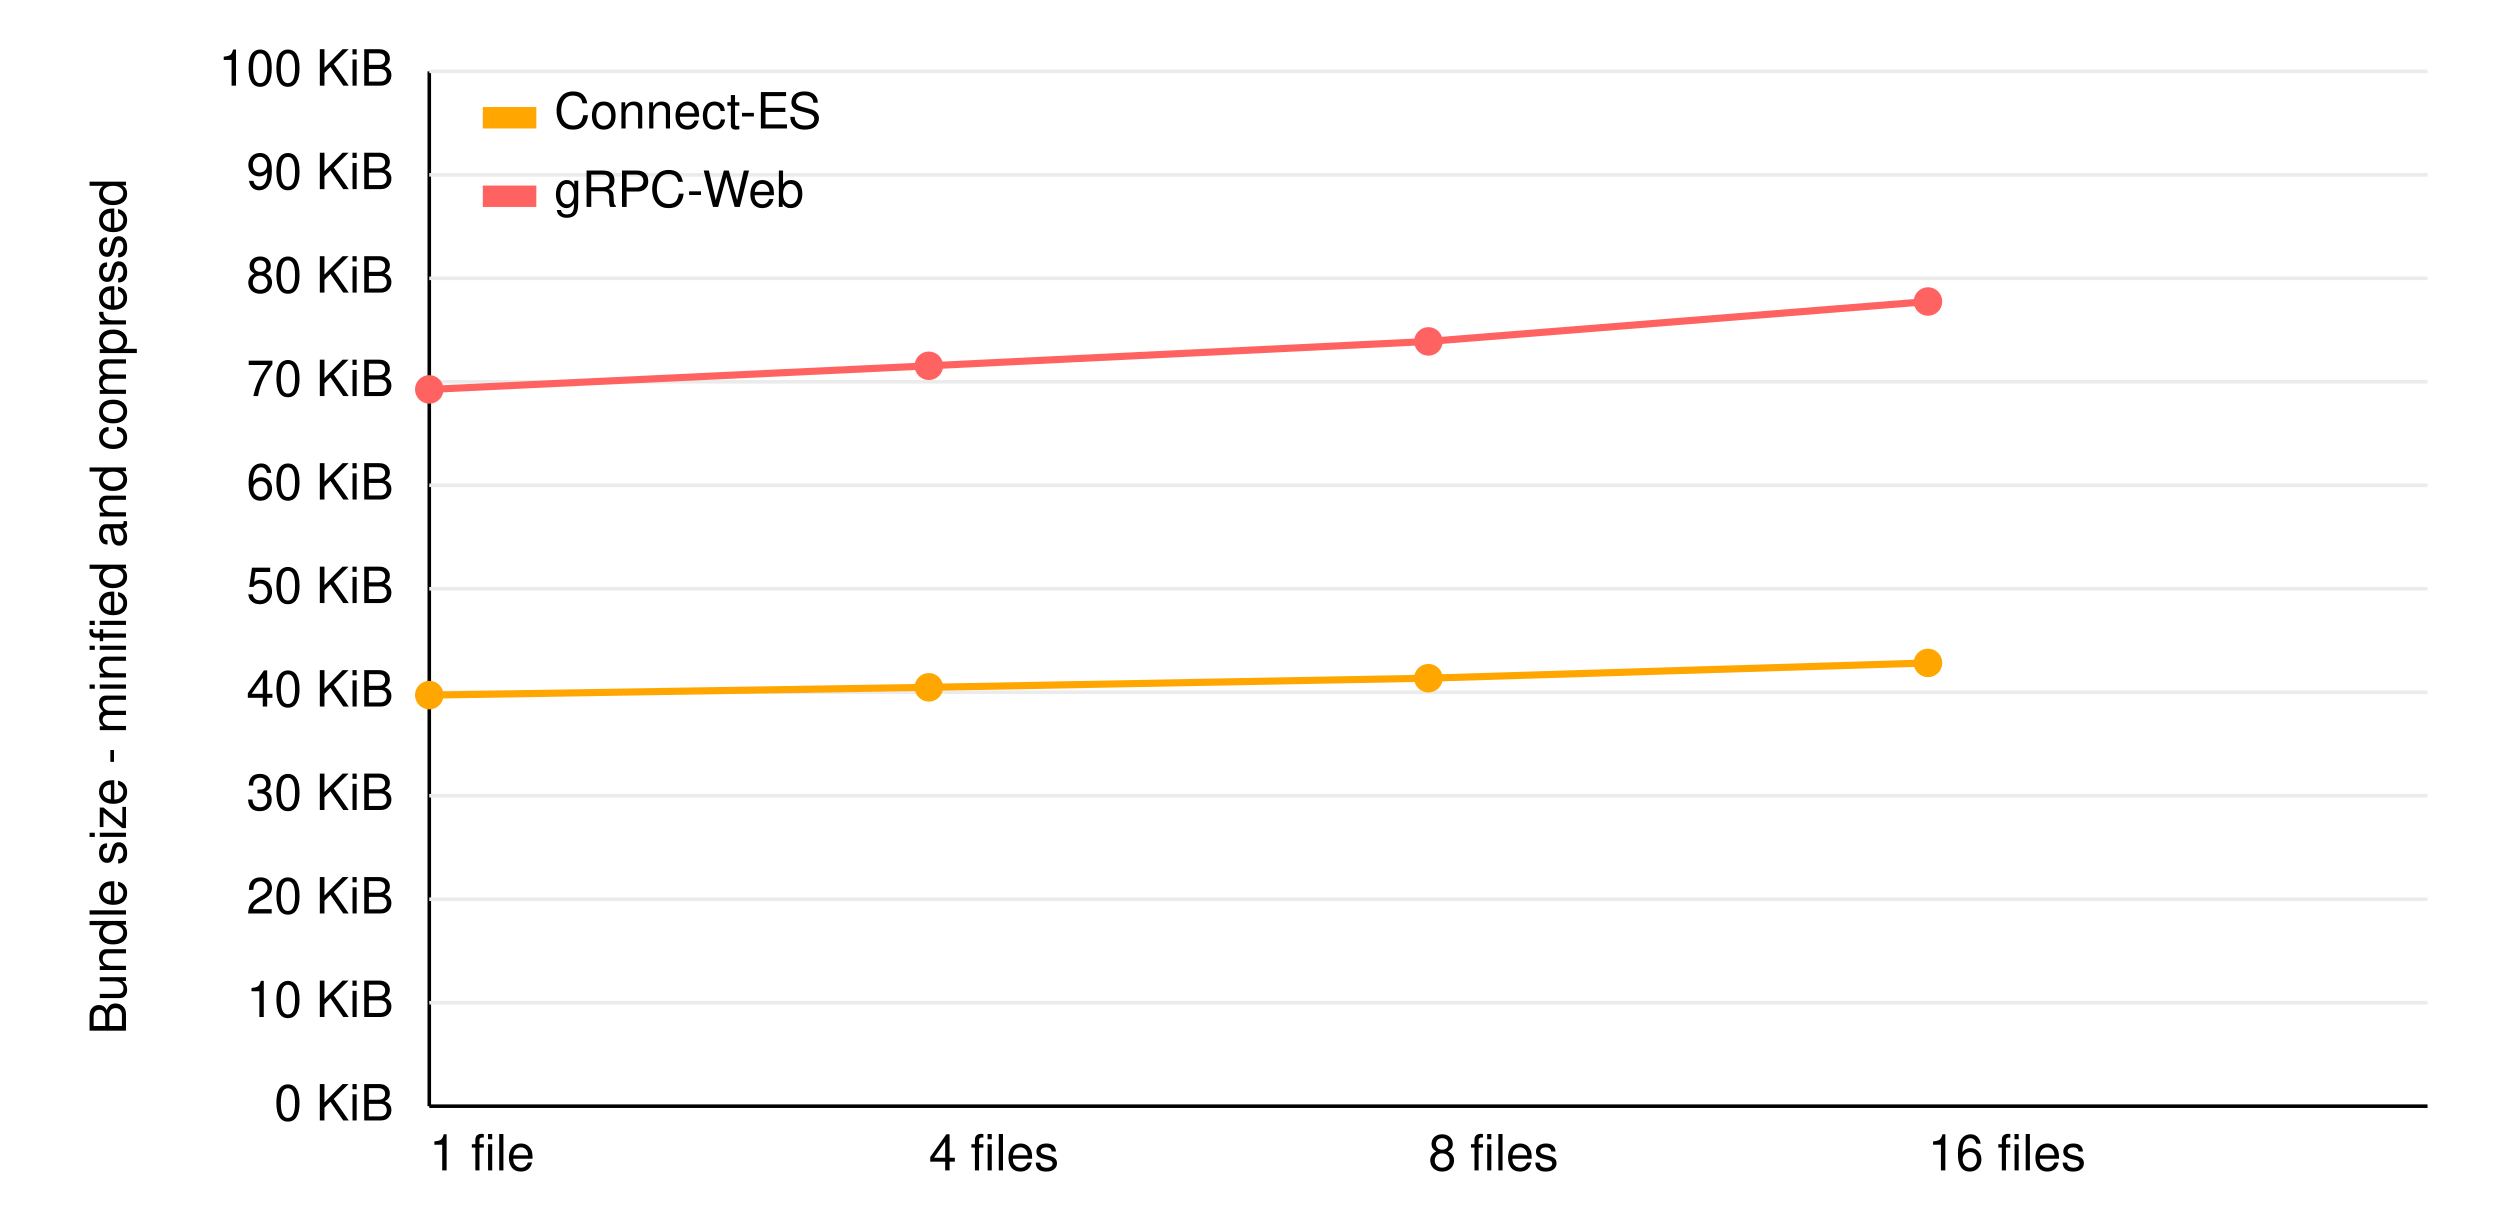
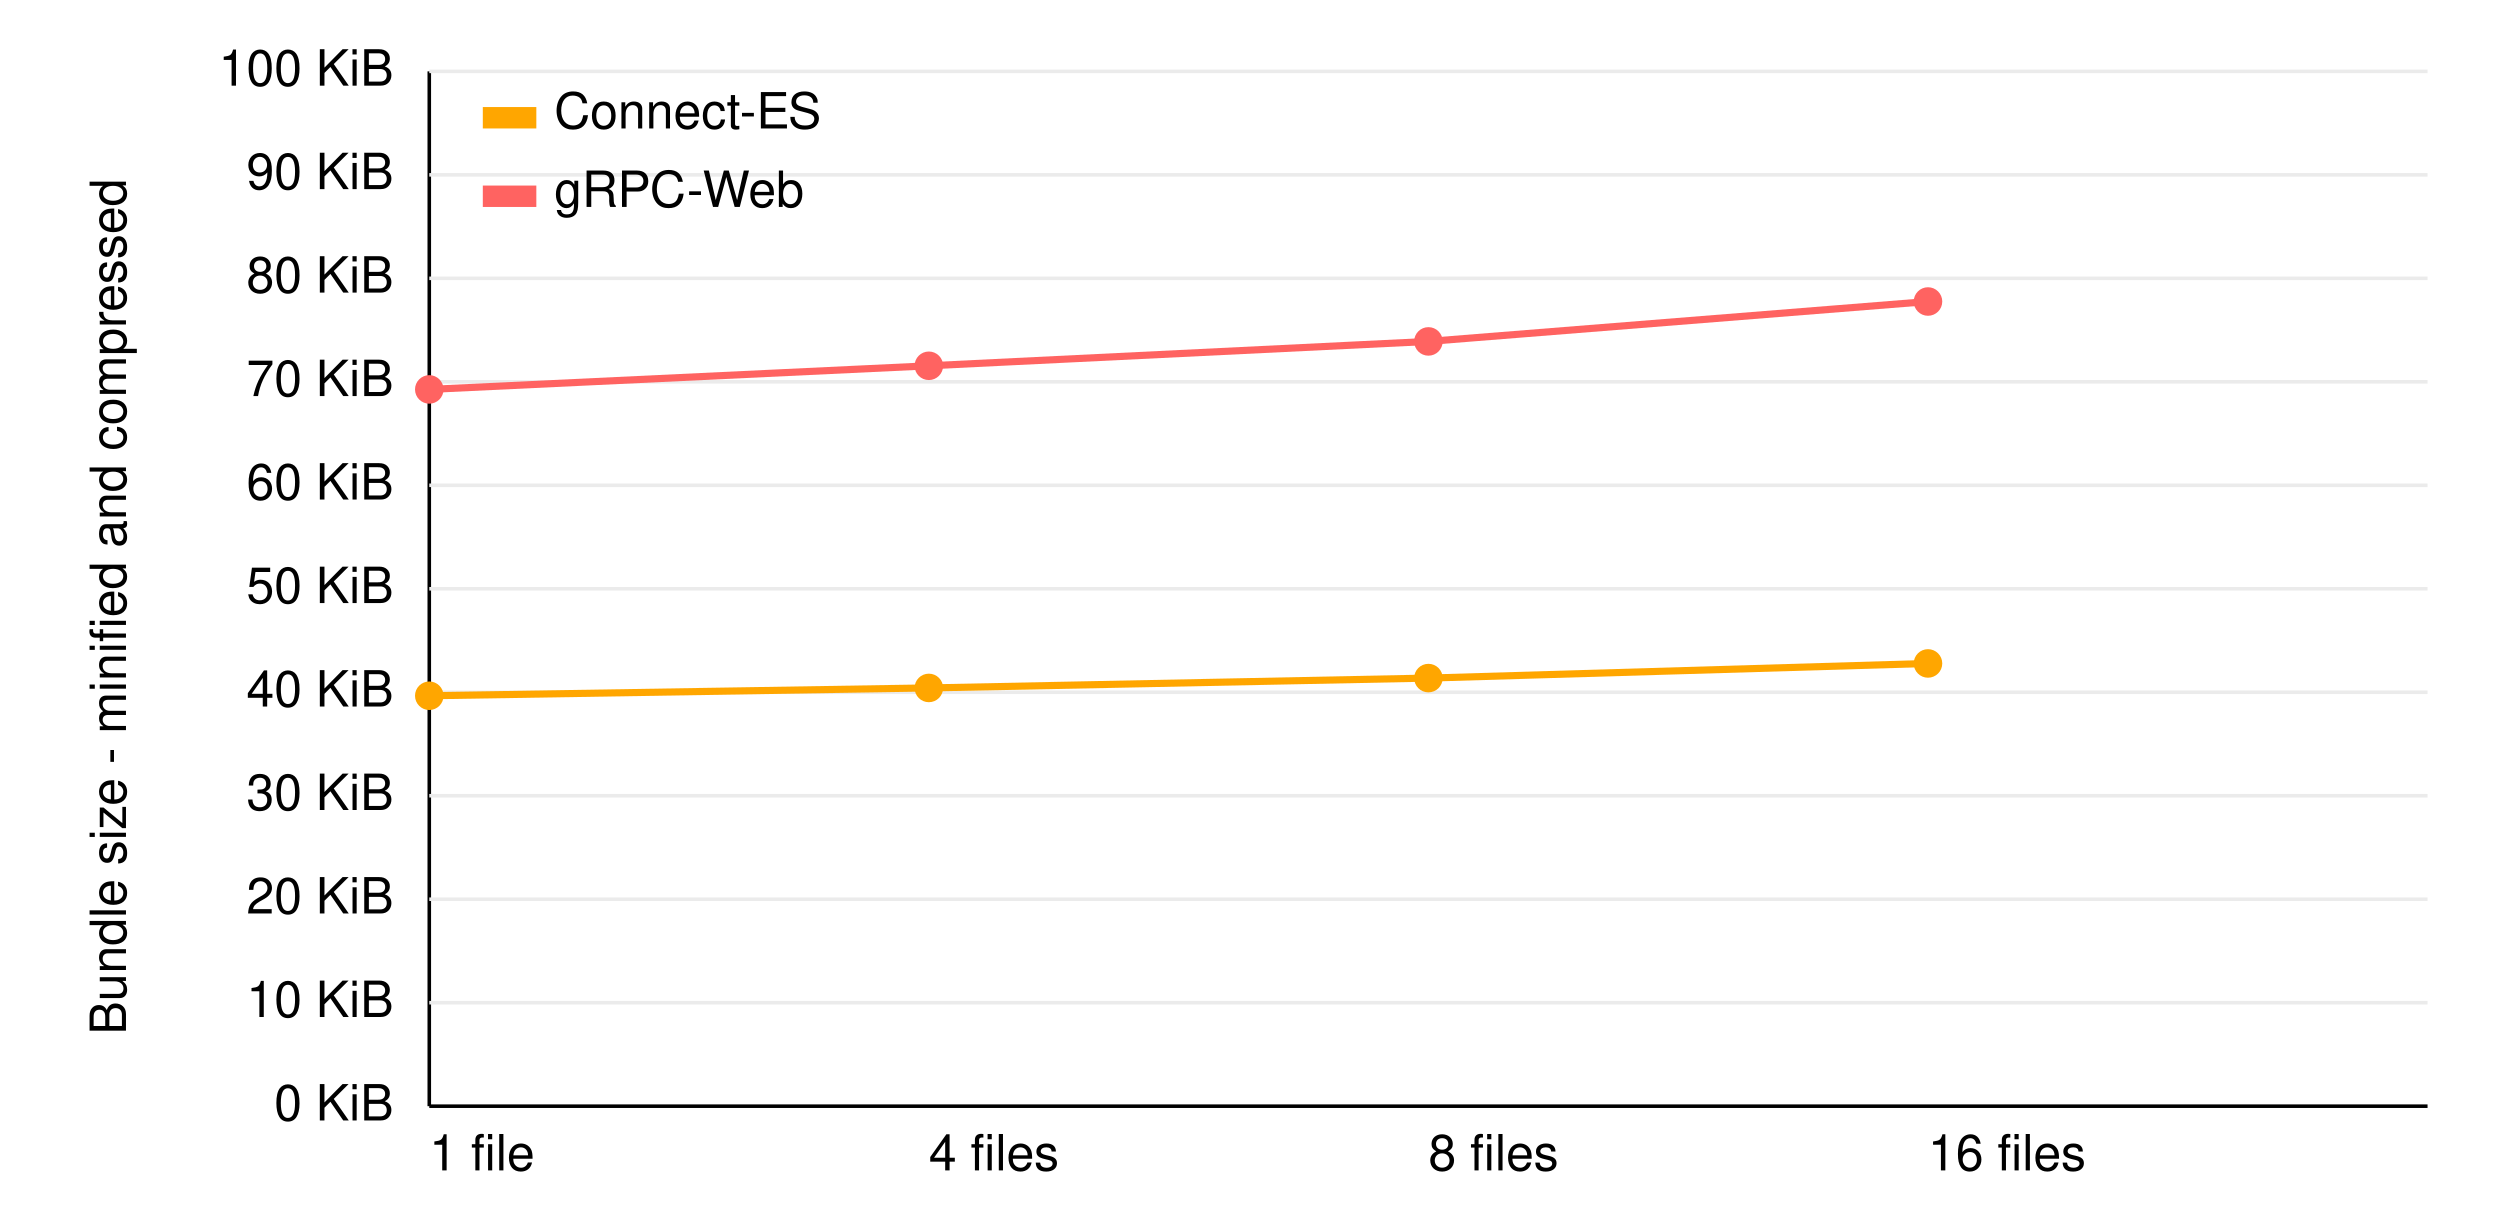
<svg xmlns="http://www.w3.org/2000/svg" version="1.1" width="680px" height="330px" viewBox="0 0 680 340" class="chart">
  <style>
      
      text {
        font: 14px Verdana, Helvetica, Arial, sans-serif;
      }
      
    </style>
  <g transform="translate(110,310)">
    <line y1="0" x2="560" stroke="black" />
    <text x="0" y="18" text-anchor="start">1 file</text>
    <text x="140" y="18" text-anchor="start">4 files</text>
    <text x="280" y="18" text-anchor="start">8 files</text>
    <text x="420" y="18" text-anchor="start">16 files</text>
  </g>
  <g transform="translate(110, 20)">
    <line x1="0" x2="0" y1="0" y2="290" stroke="black" />
    <g transform="rotate(-90), translate(-150,-85)">
      <text text-anchor="middle">Bundle size - minified and compressed</text>
    </g>
    <text x="-10" y="4" text-anchor="end">100 KiB</text>
    <line x1="0" x2="560" y1="0" y2="0" stroke="#ebebeb" />
    <text x="-10" y="33" text-anchor="end">90 KiB</text>
    <line x1="0" x2="560" y1="29" y2="29" stroke="#ebebeb" />
    <text x="-10" y="62" text-anchor="end">80 KiB</text>
    <line x1="0" x2="560" y1="58" y2="58" stroke="#ebebeb" />
    <text x="-10" y="91" text-anchor="end">70 KiB</text>
    <line x1="0" x2="560" y1="87" y2="87" stroke="#ebebeb" />
    <text x="-10" y="120" text-anchor="end">60 KiB</text>
    <line x1="0" x2="560" y1="116" y2="116" stroke="#ebebeb" />
    <text x="-10" y="149" text-anchor="end">50 KiB</text>
    <line x1="0" x2="560" y1="145" y2="145" stroke="#ebebeb" />
    <text x="-10" y="178" text-anchor="end">40 KiB</text>
    <line x1="0" x2="560" y1="174" y2="174" stroke="#ebebeb" />
    <text x="-10" y="207" text-anchor="end">30 KiB</text>
    <line x1="0" x2="560" y1="203" y2="203" stroke="#ebebeb" />
    <text x="-10" y="236" text-anchor="end">20 KiB</text>
    <line x1="0" x2="560" y1="232" y2="232" stroke="#ebebeb" />
    <text x="-10" y="265" text-anchor="end">10 KiB</text>
    <line x1="0" x2="560" y1="261" y2="261" stroke="#ebebeb" />
    <text x="-10" y="294" text-anchor="end">0 KiB</text>
  </g>
  <g transform="translate(110, 20)">
-     <polyline fill="none" stroke="#ffa600" stroke-width="2" points="0,174.799 140,172.615 280,170.058 420,165.779">
+     <polyline fill="none" stroke="#ffa600" stroke-width="2" points="0,174.98 140,172.788 280,170.029 420,165.926">
    </polyline>
-     <circle cx="0" cy="174.799" r="4" fill="#ffa600" />
-     <circle cx="140" cy="172.615" r="4" fill="#ffa600" />
-     <circle cx="280" cy="170.058" r="4" fill="#ffa600" />
-     <circle cx="420" cy="165.779" r="4" fill="#ffa600" />
+     <circle cx="0" cy="174.98" r="4" fill="#ffa600" />
+     <circle cx="140" cy="172.788" r="4" fill="#ffa600" />
+     <circle cx="280" cy="170.029" r="4" fill="#ffa600" />
+     <circle cx="420" cy="165.926" r="4" fill="#ffa600" />
  </g>
  <g transform="translate(110, 20)">
    <polyline fill="none" stroke="#ff6361" stroke-width="2" points="0,89.133 140,82.508 280,75.68 420,64.497">
    </polyline>
    <circle cx="0" cy="89.133" r="4" fill="#ff6361" />
    <circle cx="140" cy="82.508" r="4" fill="#ff6361" />
    <circle cx="280" cy="75.68" r="4" fill="#ff6361" />
    <circle cx="420" cy="64.497" r="4" fill="#ff6361" />
  </g>
  <g transform="translate(125, 30)">
    <g transform="translate(0, 0)">
      <rect width="15" height="6" fill="#ffa600" />
      <text x="20" y="6">Connect-ES</text>
    </g>
    <g transform="translate(0, 22)">
      <rect width="15" height="6" fill="#ff6361" />
      <text x="20" y="6">gRPC-Web</text>
    </g>
  </g>
</svg>
